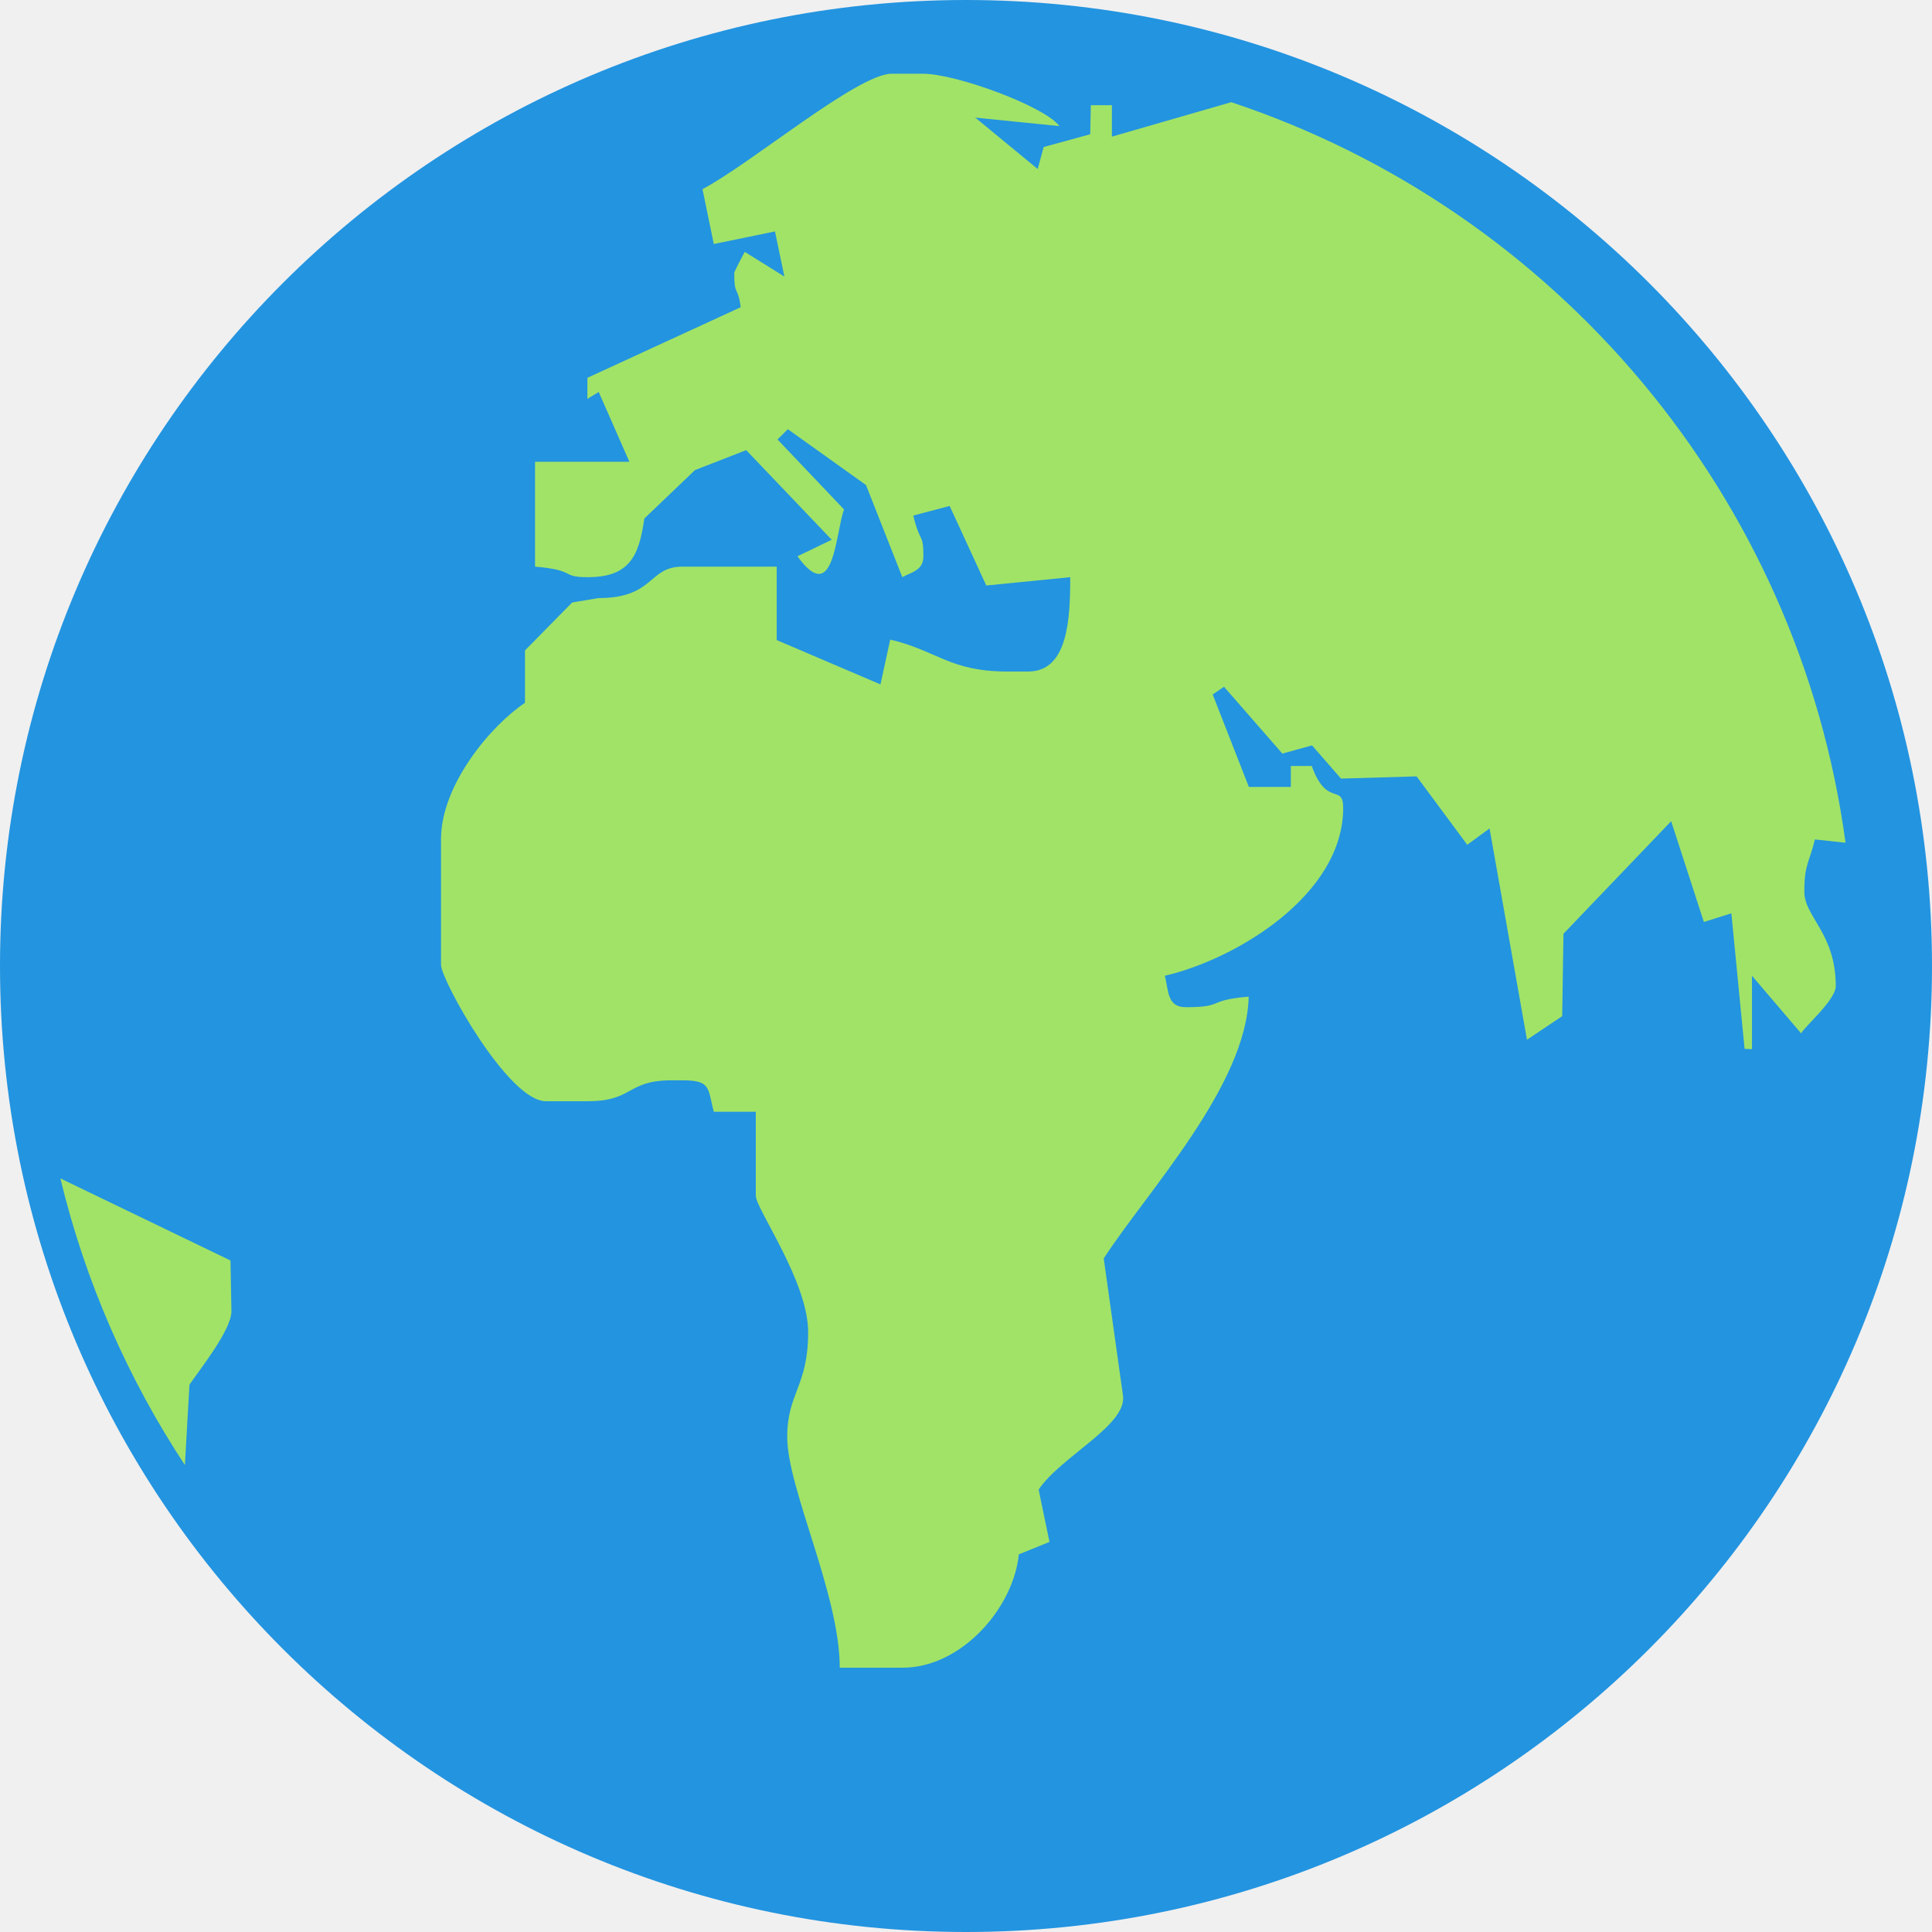
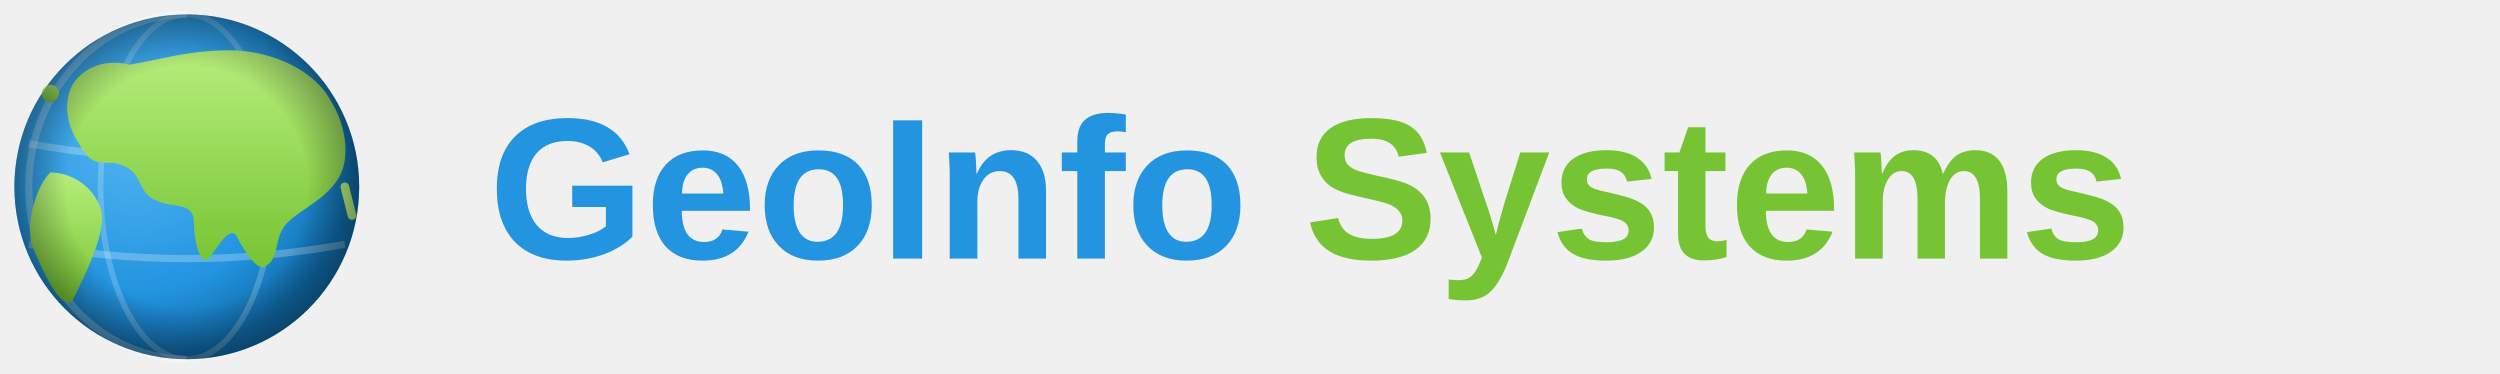
- <svg xmlns="http://www.w3.org/2000/svg" version="1.1" id="Layer_1" x="0px" y="0px" viewBox="0 0 122.88 122.88" style="enable-background:new 0 0 122.88 122.88" xml:space="preserve">
-   <style type="text/css">.st0{fill-rule:evenodd;clip-rule:evenodd;fill:#A1E367;}.st1{fill-rule:evenodd;clip-rule:evenodd;fill:#2394E0;}</style>
+ <svg xmlns="http://www.w3.org/2000/svg" width="174" height="26" viewBox="0 0 174 26" fill="none">
+   <defs>
+     <radialGradient id="oceanGradient" cx="35%" cy="35%" r="65%">
+       <stop offset="0%" stop-color="#52B6F2" />
+       <stop offset="70%" stop-color="#2394E0" />
+       <stop offset="100%" stop-color="#106BA8" />
+     </radialGradient>
+     <linearGradient id="landGradient" x1="0" y1="0" x2="0" y2="1">
+       <stop offset="0%" stop-color="#B6EE7B" />
+       <stop offset="100%" stop-color="#76C433" />
+     </linearGradient>
+     <radialGradient id="globeShadow" cx="50%" cy="50%" r="50%">
+       <stop offset="70%" stop-color="#000" stop-opacity="0" />
+       <stop offset="100%" stop-color="#000" stop-opacity="0.35" />
+     </radialGradient>
+   </defs>
  <g>
-     <path class="st1" d="M61.44,0c33.93,0,61.44,27.51,61.44,61.44c0,33.93-27.51,61.44-61.44,61.44C27.51,122.88,0,95.37,0,61.44 C0,27.51,27.51,0,61.44,0L61.44,0L61.44,0z" />
-     <path class="st0" d="M11.76,93.18c-3.62-5.49-6.33-11.64-7.92-18.23l10.82,5.22l0.06,3.23c0,1.19-2.02,3.71-2.67,4.67L11.76,93.18 L11.76,93.18L11.76,93.18z M78.31,6.5c20.62,6.85,36.09,25,39.07,47.1l-1.95-0.21c-0.35,1.5-0.67,1.53-0.67,3.33c0,1.59,2,2.65,2,6 c0,0.9-2.11,2.69-2.2,3.01l-3.13-3.67v4.67l-0.47-0.02l-0.84-8.62l-1.75,0.55l-2.08-6.41l-6.85,7.16l-0.08,5.24l-2.24,1.5 l-2.38-13.44l-1.42,1.04l-3.22-4.35l-4.81,0.14l-1.84-2.11l-1.89,0.52l-3.71-4.25l-0.72,0.49l2.3,5.88h2.67v-1.33l1.33,0 c0.96,2.66,2,1.08,2,2.67c0,5.55-6.85,9.63-11.34,10.67c0.24,1,0.15,2,1.33,2c2.51,0,1.26-0.44,4-0.67 c-0.13,5.67-6.5,12.44-9.22,16.65l1.22,8.69c0.32,1.89-3.92,3.88-5.36,6.01l0.69,3.33l-1.95,0.79c-0.34,3.42-3.66,7.21-7.39,7.21 h-4c0-4.68-3.34-11.37-3.34-14.68c0-2.81,1.33-3.19,1.33-6.67c0-3.22-3.33-7.83-3.33-8.67v-5.34H45.4c-0.4-1.49-0.15-2-2-2h-0.67 c-2.91,0-2.42,1.33-5.34,1.33h-2.67c-2.41,0-6.67-7.72-6.67-8.67v-8c0-3.45,3.16-7.21,5.34-8.67v-3.33l3-3.05l1.67-0.28 c3.58,0,3.15-2,5.34-2l6,0v4.67l6.6,2.82l0.62-2.85c2.99,0.7,3.77,2.03,7.45,2.03h1.33c2.53,0,2.67-3.36,2.67-6l-5.34,0.53 l-2.33-5.06l-2.31,0.61c0.42,1.81,0.64,1.06,0.64,2.59c0,0.9-0.74,1-1.34,1.33l-2.31-5.86l-4.97-3.55l-0.66,0.65l4.23,4.45 c-0.56,1.6-0.63,6.21-2.96,2.98l2.18-1.05l-5.44-5.7l-3.26,1.27l-3.22,3.08c-0.34,2.48-1.01,3.73-3.61,3.73 c-1.73,0-0.69-0.45-3.34-0.67v-6.67h6l-1.95-4.44l-0.72,0.44v-1.34l9.75-4.49c-0.18-1.4-0.41-0.65-0.41-2.18 c0-0.09,0.65-1.32,0.67-1.34l2.52,1.57l-0.6-2.87l-3.89,0.8l-0.72-3.49c3.08-1.62,9.87-7.34,12.03-7.34l2,0 c2.11,0,7.75,2.08,8.67,3.33l-5.35-0.54l3.97,3.27l0.38-1.4l2.96-0.81l0.04-1.85h1.34v2L78.31,6.5L78.31,6.5L78.31,6.5z" />
+     <circle cx="13" cy="13" r="12" fill="url(#oceanGradient)" />
+     <path d="M 2 10 Q 13 12 24 10" stroke="#ffffff" stroke-width="0.5" stroke-opacity="0.25" fill="none" />
+     <path d="M 2 17 Q 13 19 24 17" stroke="#ffffff" stroke-width="0.5" stroke-opacity="0.25" fill="none" />
+     <path d="M 13 1 A 11 12 0 0 0 13 25" stroke="#ffffff" stroke-width="0.5" stroke-opacity="0.25" fill="none" />
+     <path d="M 13 1 A 6 12 0 0 0 13 25" stroke="#ffffff" stroke-width="0.4" stroke-opacity="0.2" fill="none" />
+     <path d="M 13 1 A 6 12 0 0 1 13 25" stroke="#ffffff" stroke-width="0.4" stroke-opacity="0.2" fill="none" />
+     <path d="M 5 6            C 5.5 5, 7 4, 9 4.5            C 11 4.2, 13 3.5, 16 3.5            C 19 3.5, 22 5, 23 7            C 24 8.5, 24.5 11, 23.5 12.5            C 22.5 14, 21 14.5, 20 15.5            C 19 16.5, 19.5 18, 18.5 18.5            C 18 19, 17 17.5, 16.5 16.5            C 16 15.5, 15 17.5, 14.5 18            C 14 18.5, 13.5 17, 13.5 15.5            C 13.5 14, 12 14.5, 11 14            C 9.5 13.5, 10 12, 8.5 11.5            C 7.5 11, 6.5 12, 5.5 10            C 4.5 8.5, 4.5 7, 5 6 Z" fill="url(#landGradient)" />
+     <path d="M 3.5 12            C 5 12, 6.5 13, 7 14.5            C 7.5 16, 6 19, 5 21            C 4.2 21.5, 3 19, 2.2 17            C 1.8 15.5, 2.5 13, 3.5 12 Z" fill="url(#landGradient)" />
+     <circle cx="3.5" cy="6.5" r="0.6" fill="url(#landGradient)" />
+     <path d="M 24 13 L 24.5 15" stroke="#B6EE7B" stroke-width="0.6" stroke-linecap="round" />
+     <circle cx="13" cy="13" r="12" fill="url(#globeShadow)" />
  </g>
+   <text x="34" y="18" font-family="Arial, Helvetica, sans-serif" font-size="14" font-weight="700">
+     <tspan fill="#2394E0">GeoInfo</tspan>
+     <tspan fill="#76C433">Systems</tspan>
+   </text>
</svg>
